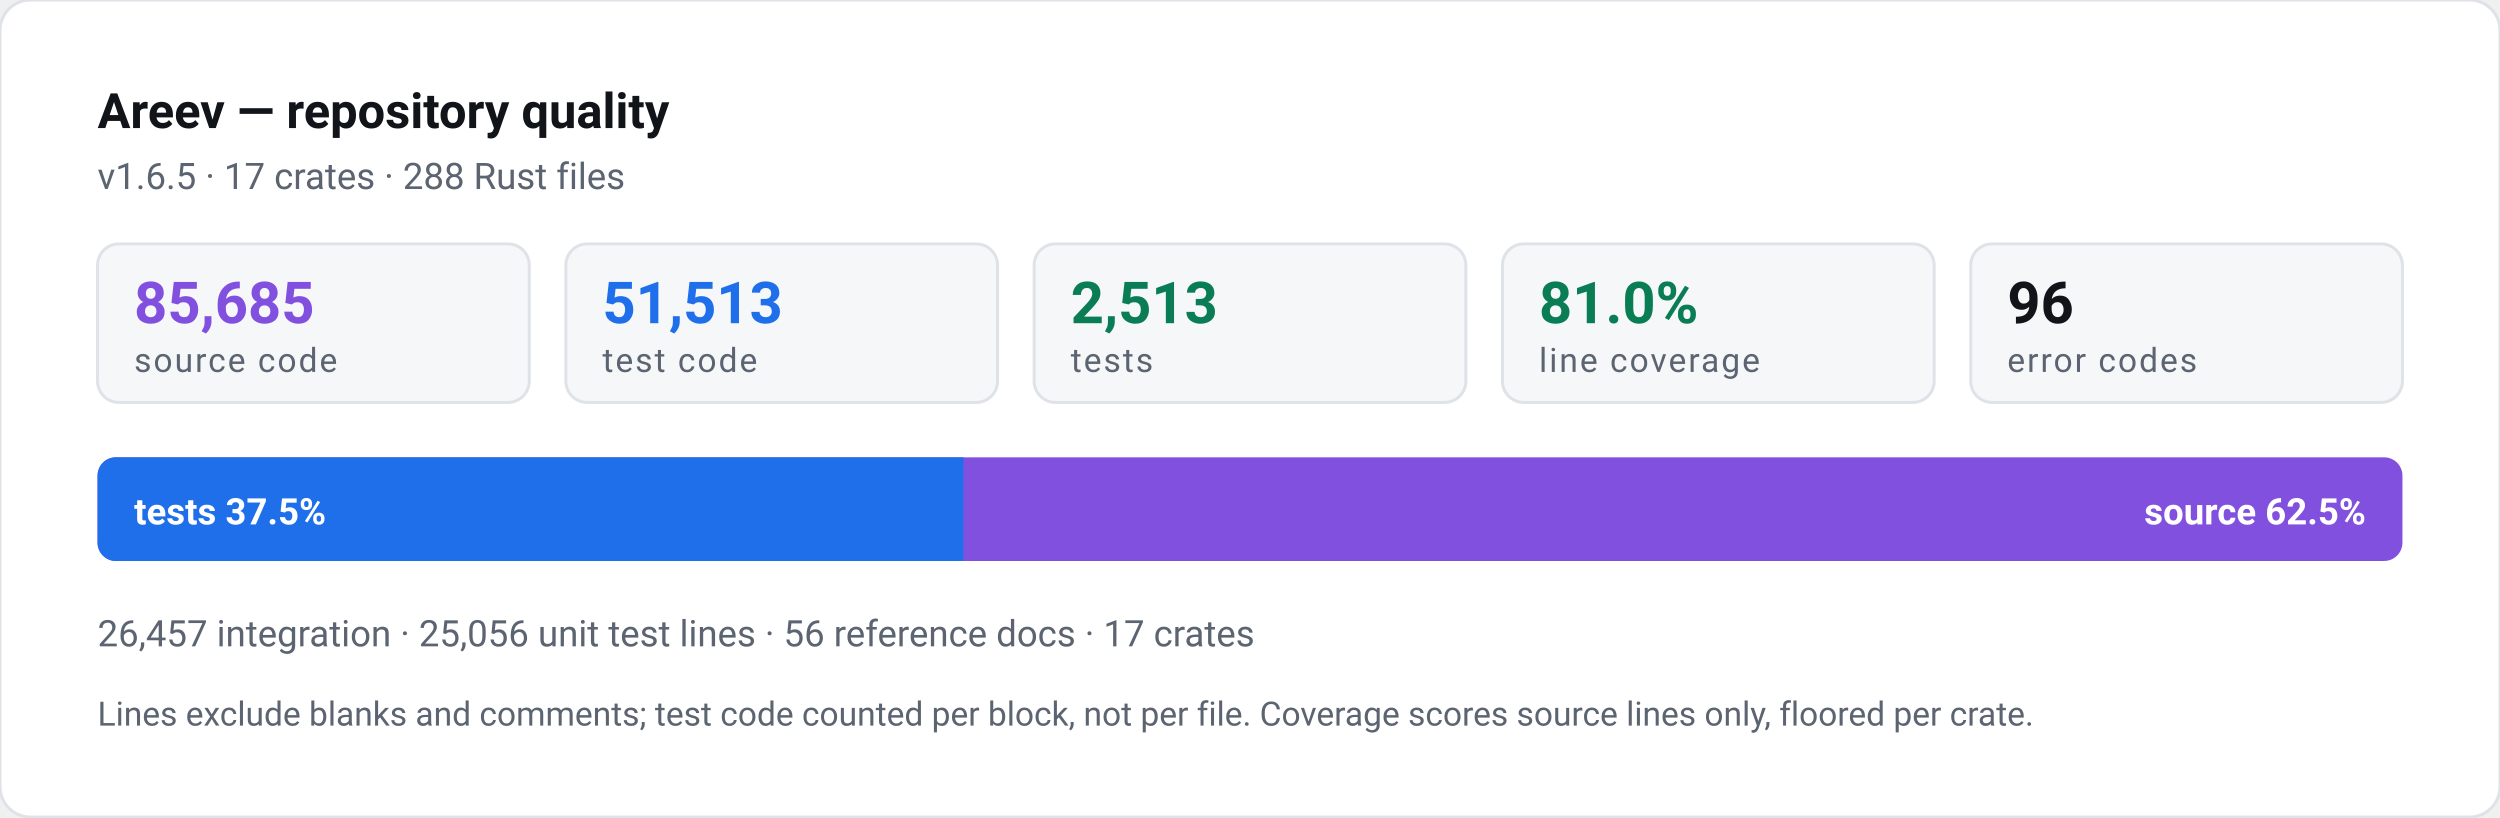
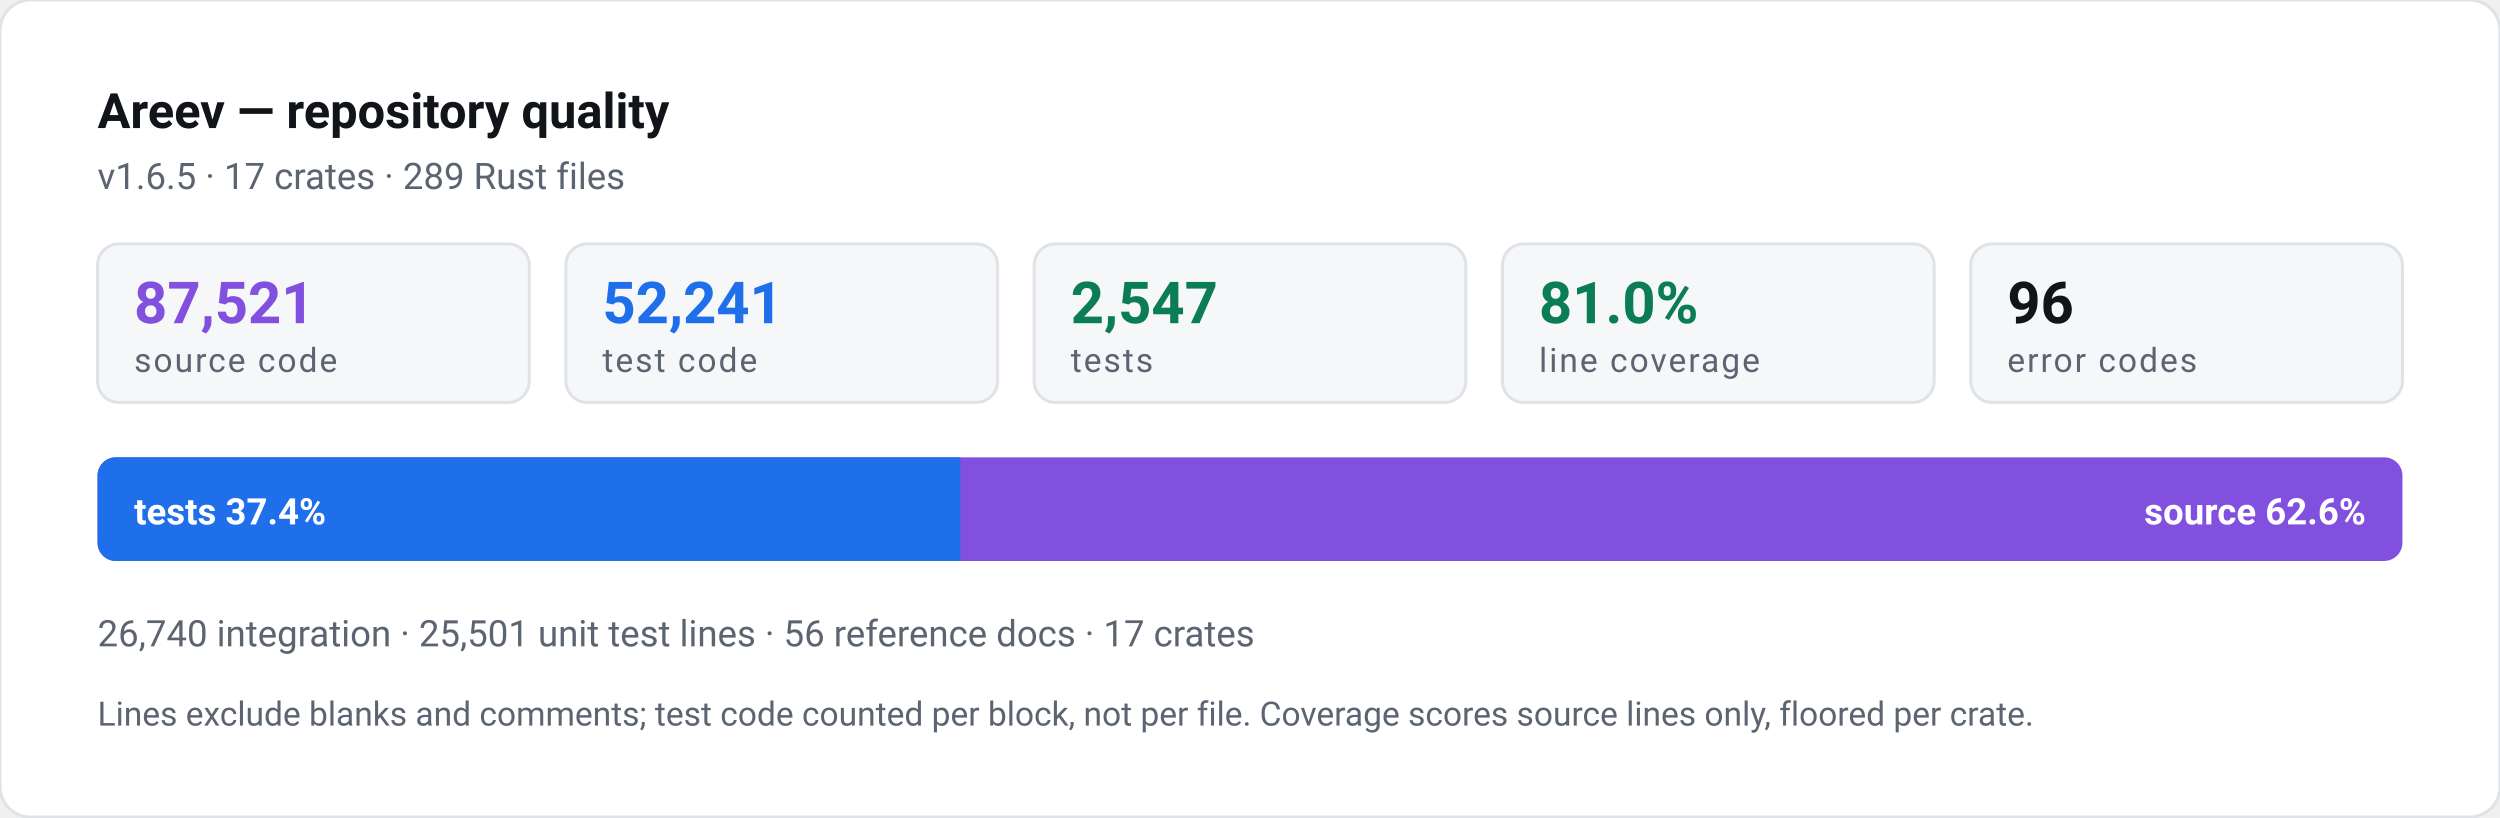
- <svg xmlns="http://www.w3.org/2000/svg" width="820" height="268" viewBox="0 0 820 268" role="img" aria-label="Areev repository quality: 51,513 lines of test code against 85,685 lines of source, 2,513 tests, 81.0% line coverage">
+ <svg xmlns="http://www.w3.org/2000/svg" width="820" height="268" viewBox="0 0 820 268" role="img" aria-label="Areev repository quality: 52,241 lines of test code against 87,521 lines of source, 2,547 tests, 81.0% line coverage">
  <style>text{font-family:ui-sans-serif,-apple-system,"Segoe UI",Roboto,Helvetica,Arial,sans-serif}.n{font-weight:700;font-variant-numeric:tabular-nums}.l{font-size:11px;letter-spacing:.06em;text-transform:uppercase}</style>
  <rect width="820" height="268" rx="10" fill="#ffffff" stroke="#dfe3e8" />
  <text x="32" y="42" class="n" font-size="16" fill="#111418">Areev — repository quality</text>
-   <text x="32" y="62" font-size="12" fill="#5b6470">v1.6.5 · 17 crates · 288 Rust files</text>
+   <text x="32" y="62" font-size="12" fill="#5b6470">v1.6.5 · 17 crates · 289 Rust files</text>
  <rect x="32.0" y="80" width="141.6" height="52" rx="7" fill="#f6f7f9" stroke="#dfe3e8" />
-   <text x="44.0" y="106" class="n" font-size="19" fill="#8250df">85,685</text>
+   <text x="44.0" y="106" class="n" font-size="19" fill="#8250df">87,521</text>
  <text x="44.0" y="122" class="l" fill="#5b6470">source code</text>
  <rect x="185.6" y="80" width="141.6" height="52" rx="7" fill="#f6f7f9" stroke="#dfe3e8" />
-   <text x="197.6" y="106" class="n" font-size="19" fill="#1f6feb">51,513</text>
+   <text x="197.6" y="106" class="n" font-size="19" fill="#1f6feb">52,241</text>
  <text x="197.6" y="122" class="l" fill="#5b6470">test code</text>
  <rect x="339.2" y="80" width="141.6" height="52" rx="7" fill="#f6f7f9" stroke="#dfe3e8" />
-   <text x="351.2" y="106" class="n" font-size="19" fill="#0a7d55">2,513</text>
+   <text x="351.2" y="106" class="n" font-size="19" fill="#0a7d55">2,547</text>
  <text x="351.2" y="122" class="l" fill="#5b6470">tests</text>
  <rect x="492.8" y="80" width="141.6" height="52" rx="7" fill="#f6f7f9" stroke="#dfe3e8" />
  <text x="504.8" y="106" class="n" font-size="19" fill="#0a7d55">81.0%</text>
  <text x="504.8" y="122" class="l" fill="#5b6470">line coverage</text>
  <rect x="646.4" y="80" width="141.6" height="52" rx="7" fill="#f6f7f9" stroke="#dfe3e8" />
  <text x="658.4" y="106" class="n" font-size="19" fill="#111418">96</text>
  <text x="658.4" y="122" class="l" fill="#5b6470">error codes</text>
  <rect x="32" y="150" width="756" height="34" rx="6" fill="#8250df" />
-   <path d="M32 156a6 6 0 0 1 6-6h278v34h-278a6 6 0 0 1-6-6z" fill="#1f6feb" />
-   <text x="44" y="172" class="n" font-size="12" fill="#ffffff">tests 37.5%</text>
-   <text x="776" y="172" class="n" font-size="12" fill="#ffffff" text-anchor="end">source 62.5%</text>
-   <text x="32" y="212" font-size="12" fill="#5b6470">26,457 integration · 25,056 unit test lines · 56 reference docs · 17 crates</text>
+   <path d="M32 156a6 6 0 0 1 6-6h277v34h-277a6 6 0 0 1-6-6z" fill="#1f6feb" />
+   <text x="44" y="172" class="n" font-size="12" fill="#ffffff">tests 37.4%</text>
+   <text x="776" y="172" class="n" font-size="12" fill="#ffffff" text-anchor="end">source 62.6%</text>
+   <text x="32" y="212" font-size="12" fill="#5b6470">26,740 integration · 25,501 unit test lines · 56 reference docs · 17 crates</text>
  <text x="32" y="238" font-size="11" fill="#5b6470">Lines exclude blanks and comments; test code counted per block, not per file. Coverage scores source lines only, floored per crate.</text>
</svg>
